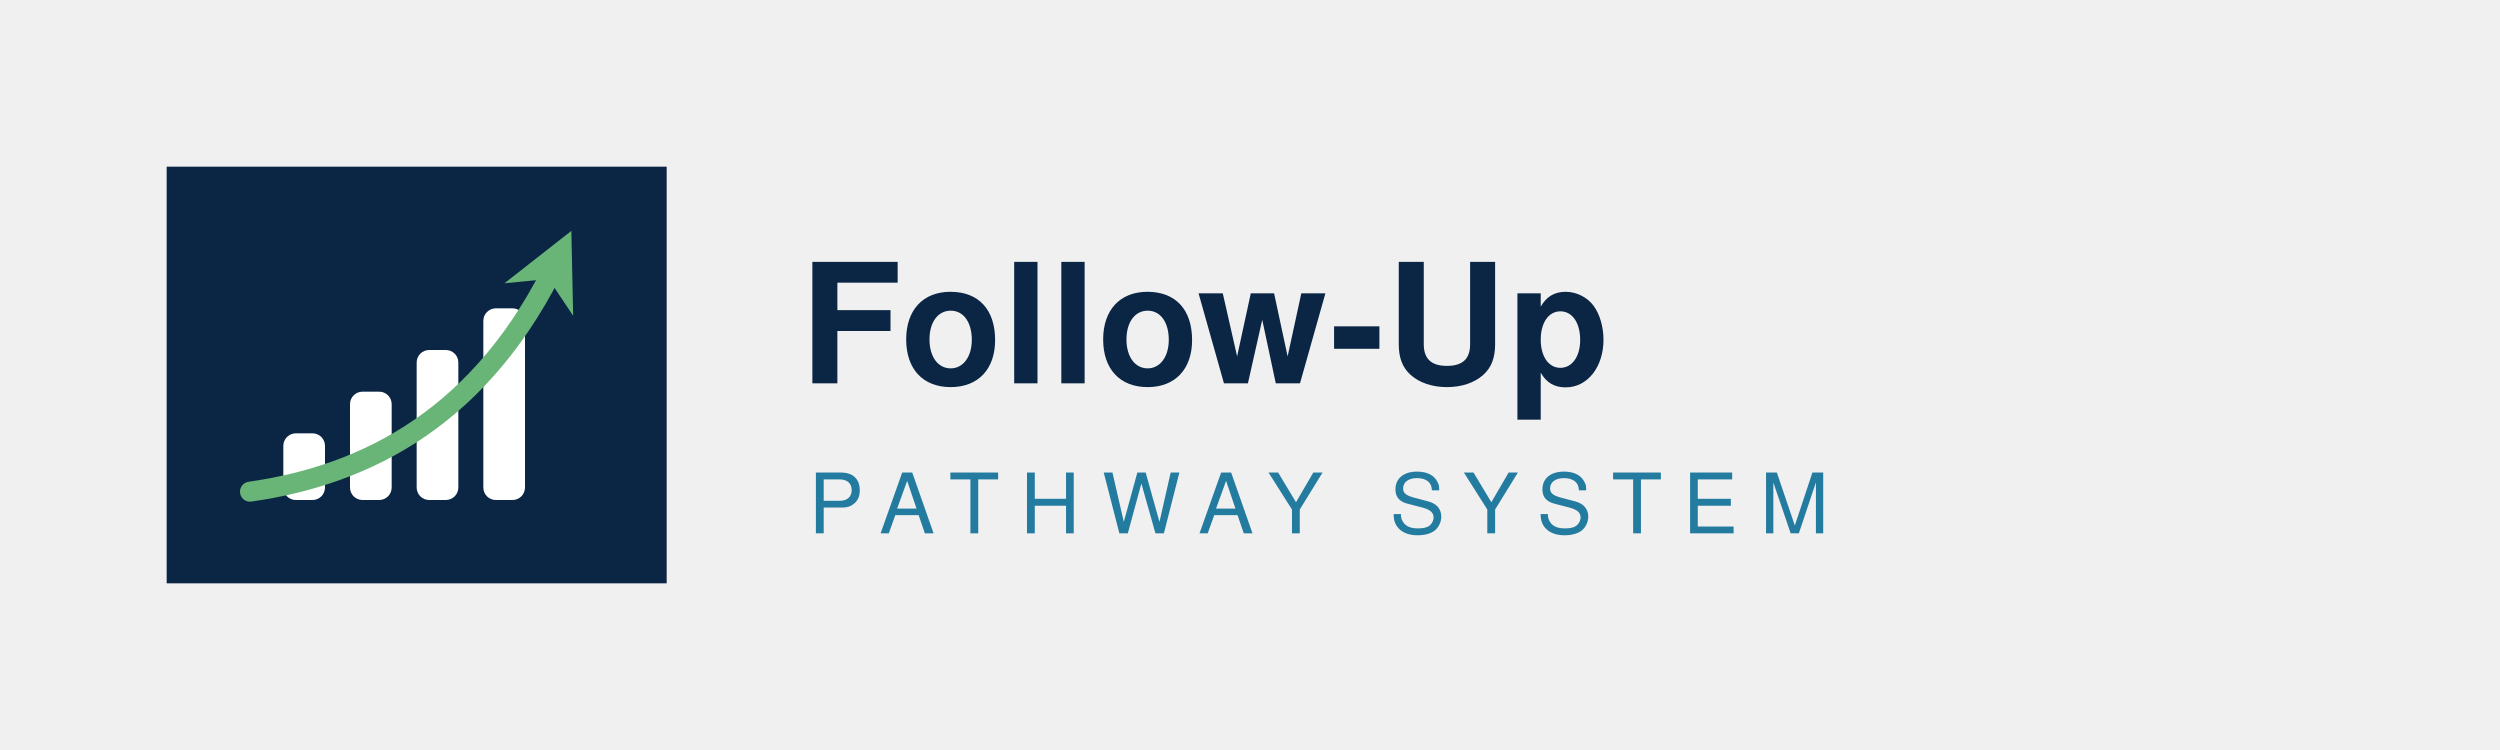
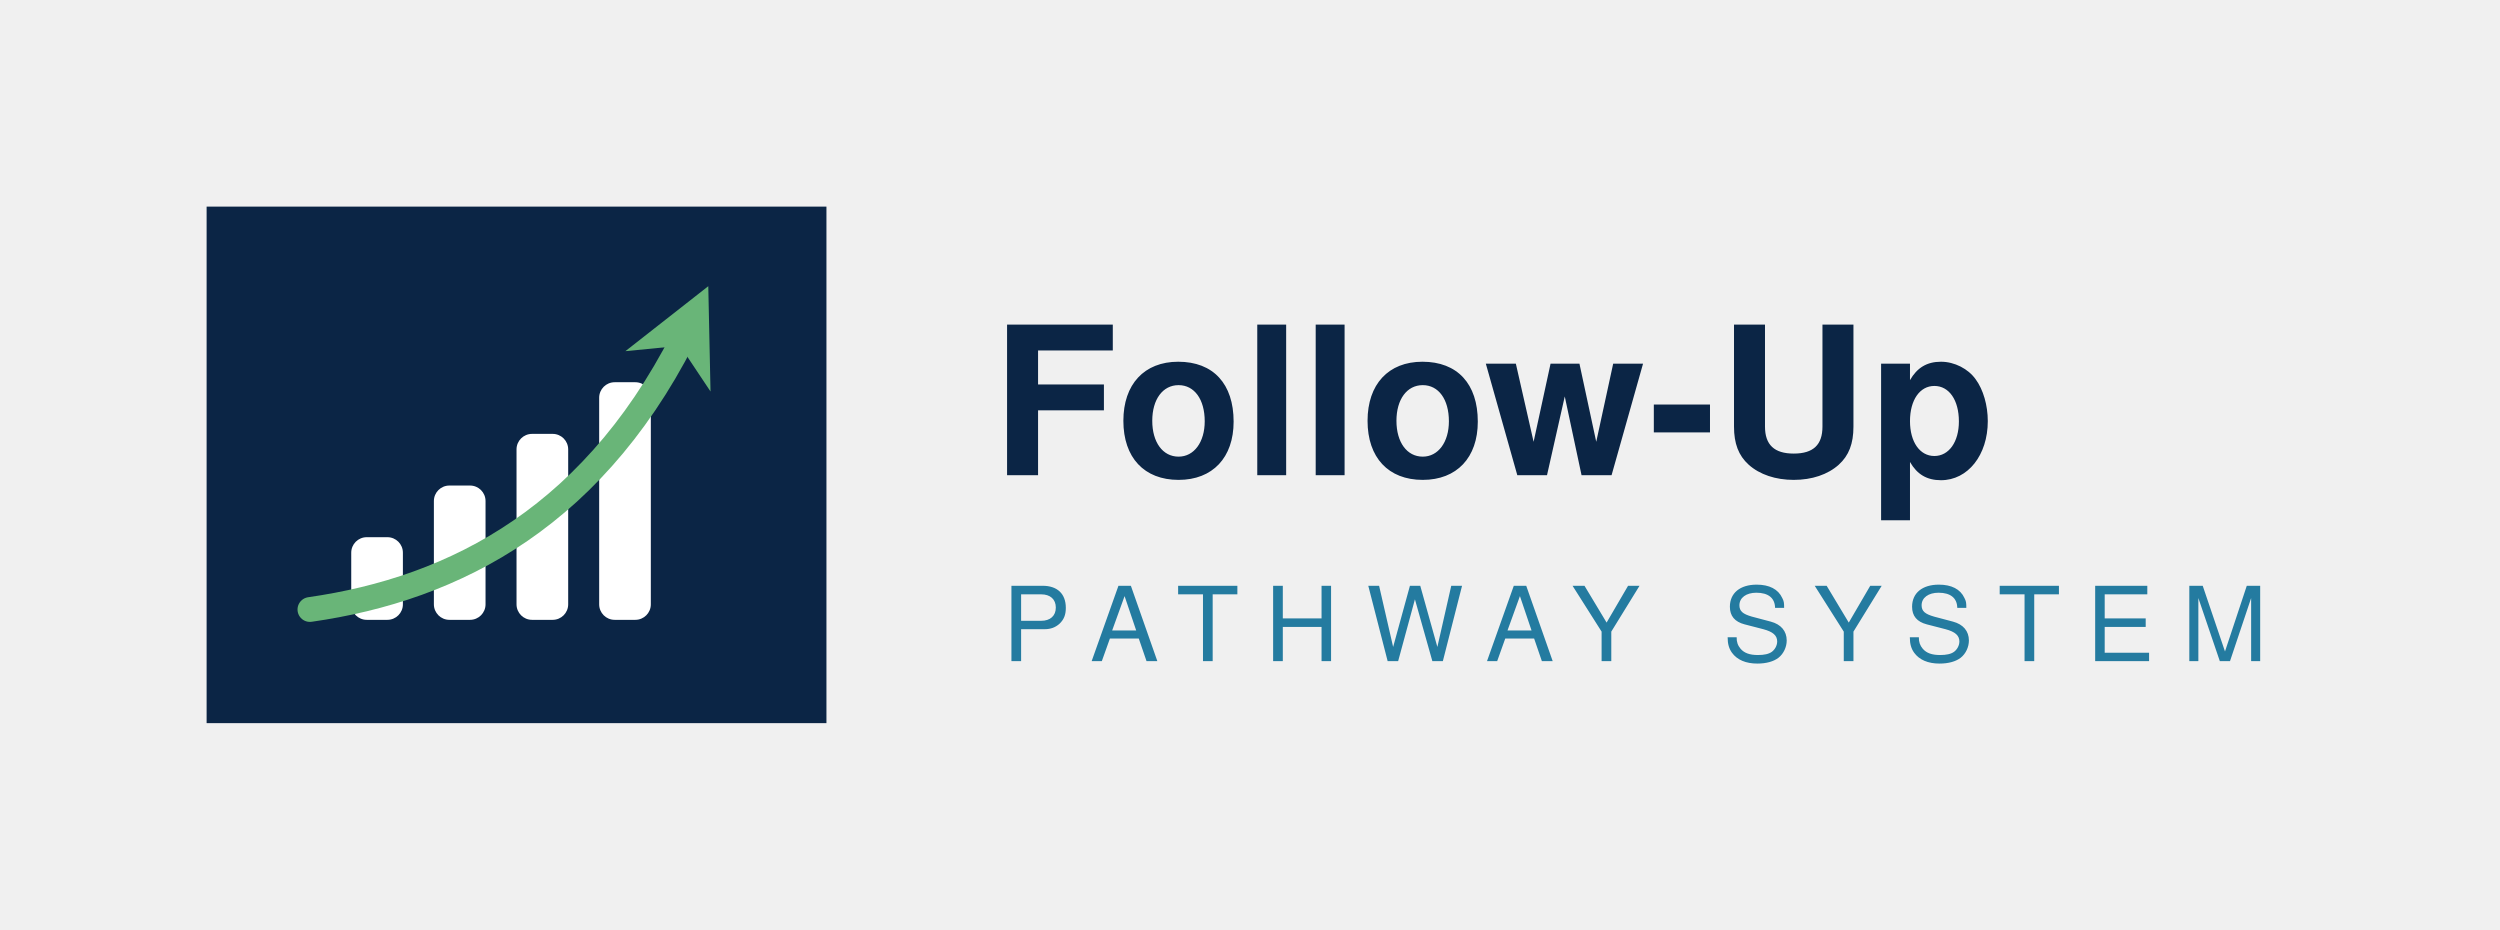
- <svg xmlns="http://www.w3.org/2000/svg" width="300" height="90" viewBox="0 0 300 90" role="img" aria-label="Follow-Up Pathway">
+ <svg xmlns="http://www.w3.org/2000/svg" width="242" height="90" viewBox="0 0 242 90" role="img" aria-label="Follow-Up Pathway">
  <defs>
    <marker id="fuArrow" viewBox="0 0 5 5" markerWidth="3.8" markerHeight="3.8" refX="3" refY="2.5" orient="auto" markerUnits="strokeWidth">
      <path d="M0,0 L5,2.5 L0,5 L1.5,2.5 Z" fill="#69B578" />
    </marker>
  </defs>
  <rect x="20" y="20" width="60" height="50" fill="#0B2545" />
  <g fill="#FFFFFF">
    <rect x="34" y="52" width="5" height="8" rx="1.5" />
    <rect x="42" y="47" width="5" height="13" rx="1.5" />
    <rect x="50" y="42" width="5" height="18" rx="1.5" />
    <rect x="58" y="37" width="5" height="23" rx="1.5" />
  </g>
  <path d="M30 59 C44 57 58 50 67 31" fill="none" stroke="#69B578" stroke-width="2.4" stroke-linecap="round" marker-end="url(#fuArrow)" />
  <text x="96" y="46" font-family="'Helvetica Neue', Helvetica, Arial, sans-serif" font-size="20" font-weight="700" fill="#0B2545" letter-spacing="0.1">Follow-Up</text>
  <text x="97" y="64" font-family="'Helvetica Neue', Helvetica, Arial, sans-serif" font-size="10" font-weight="400" fill="#247BA0" letter-spacing="2.6">PATHWAY SYSTEM</text>
</svg>
